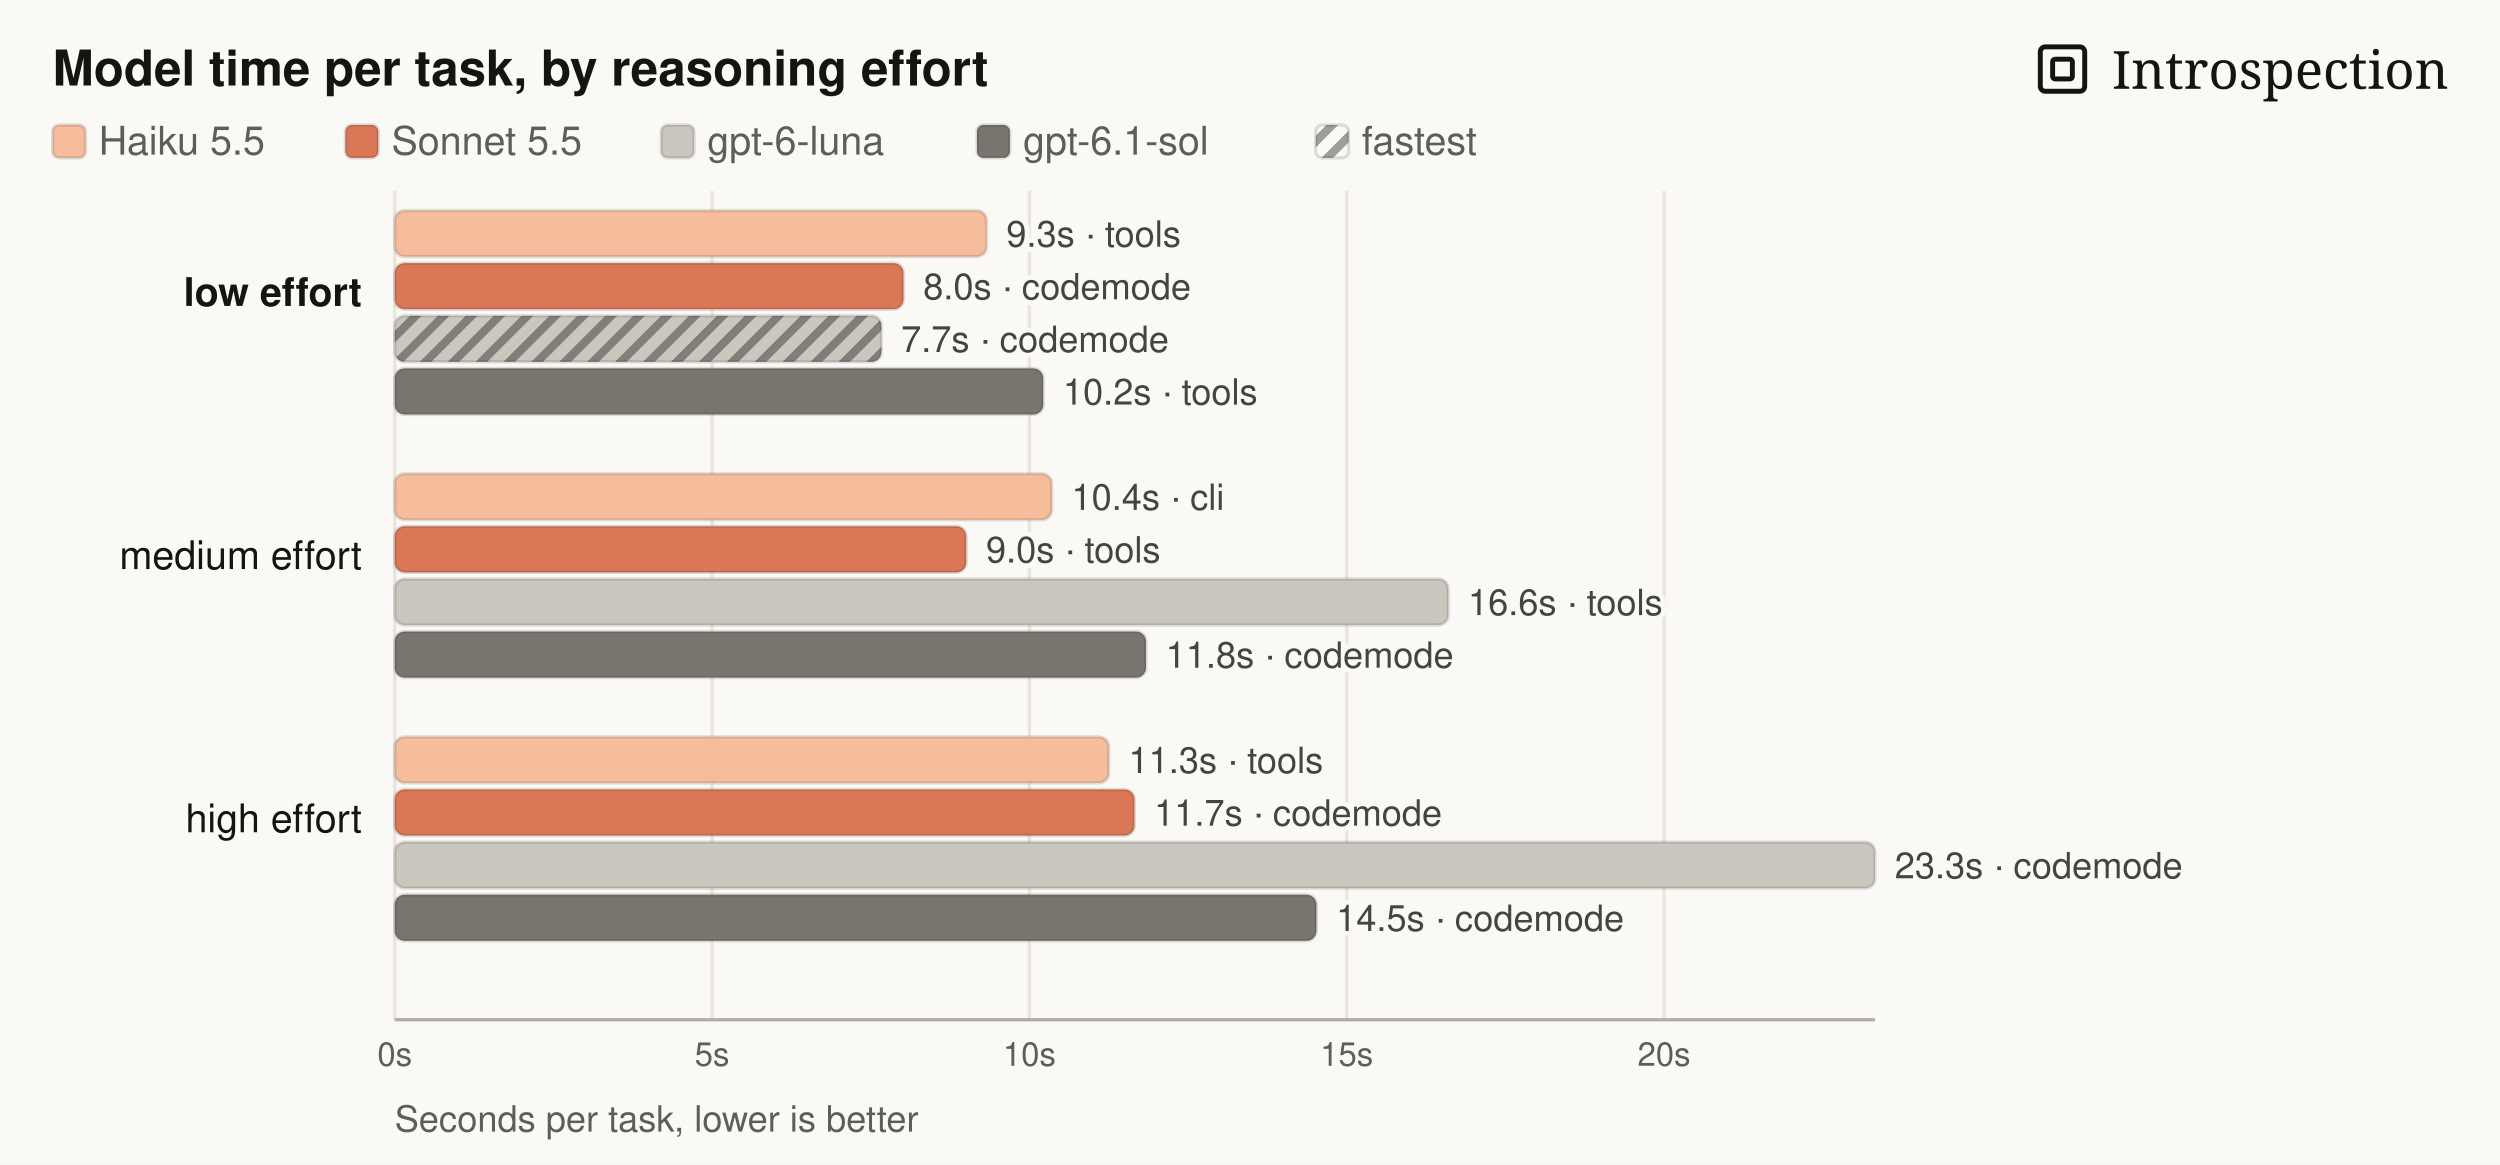
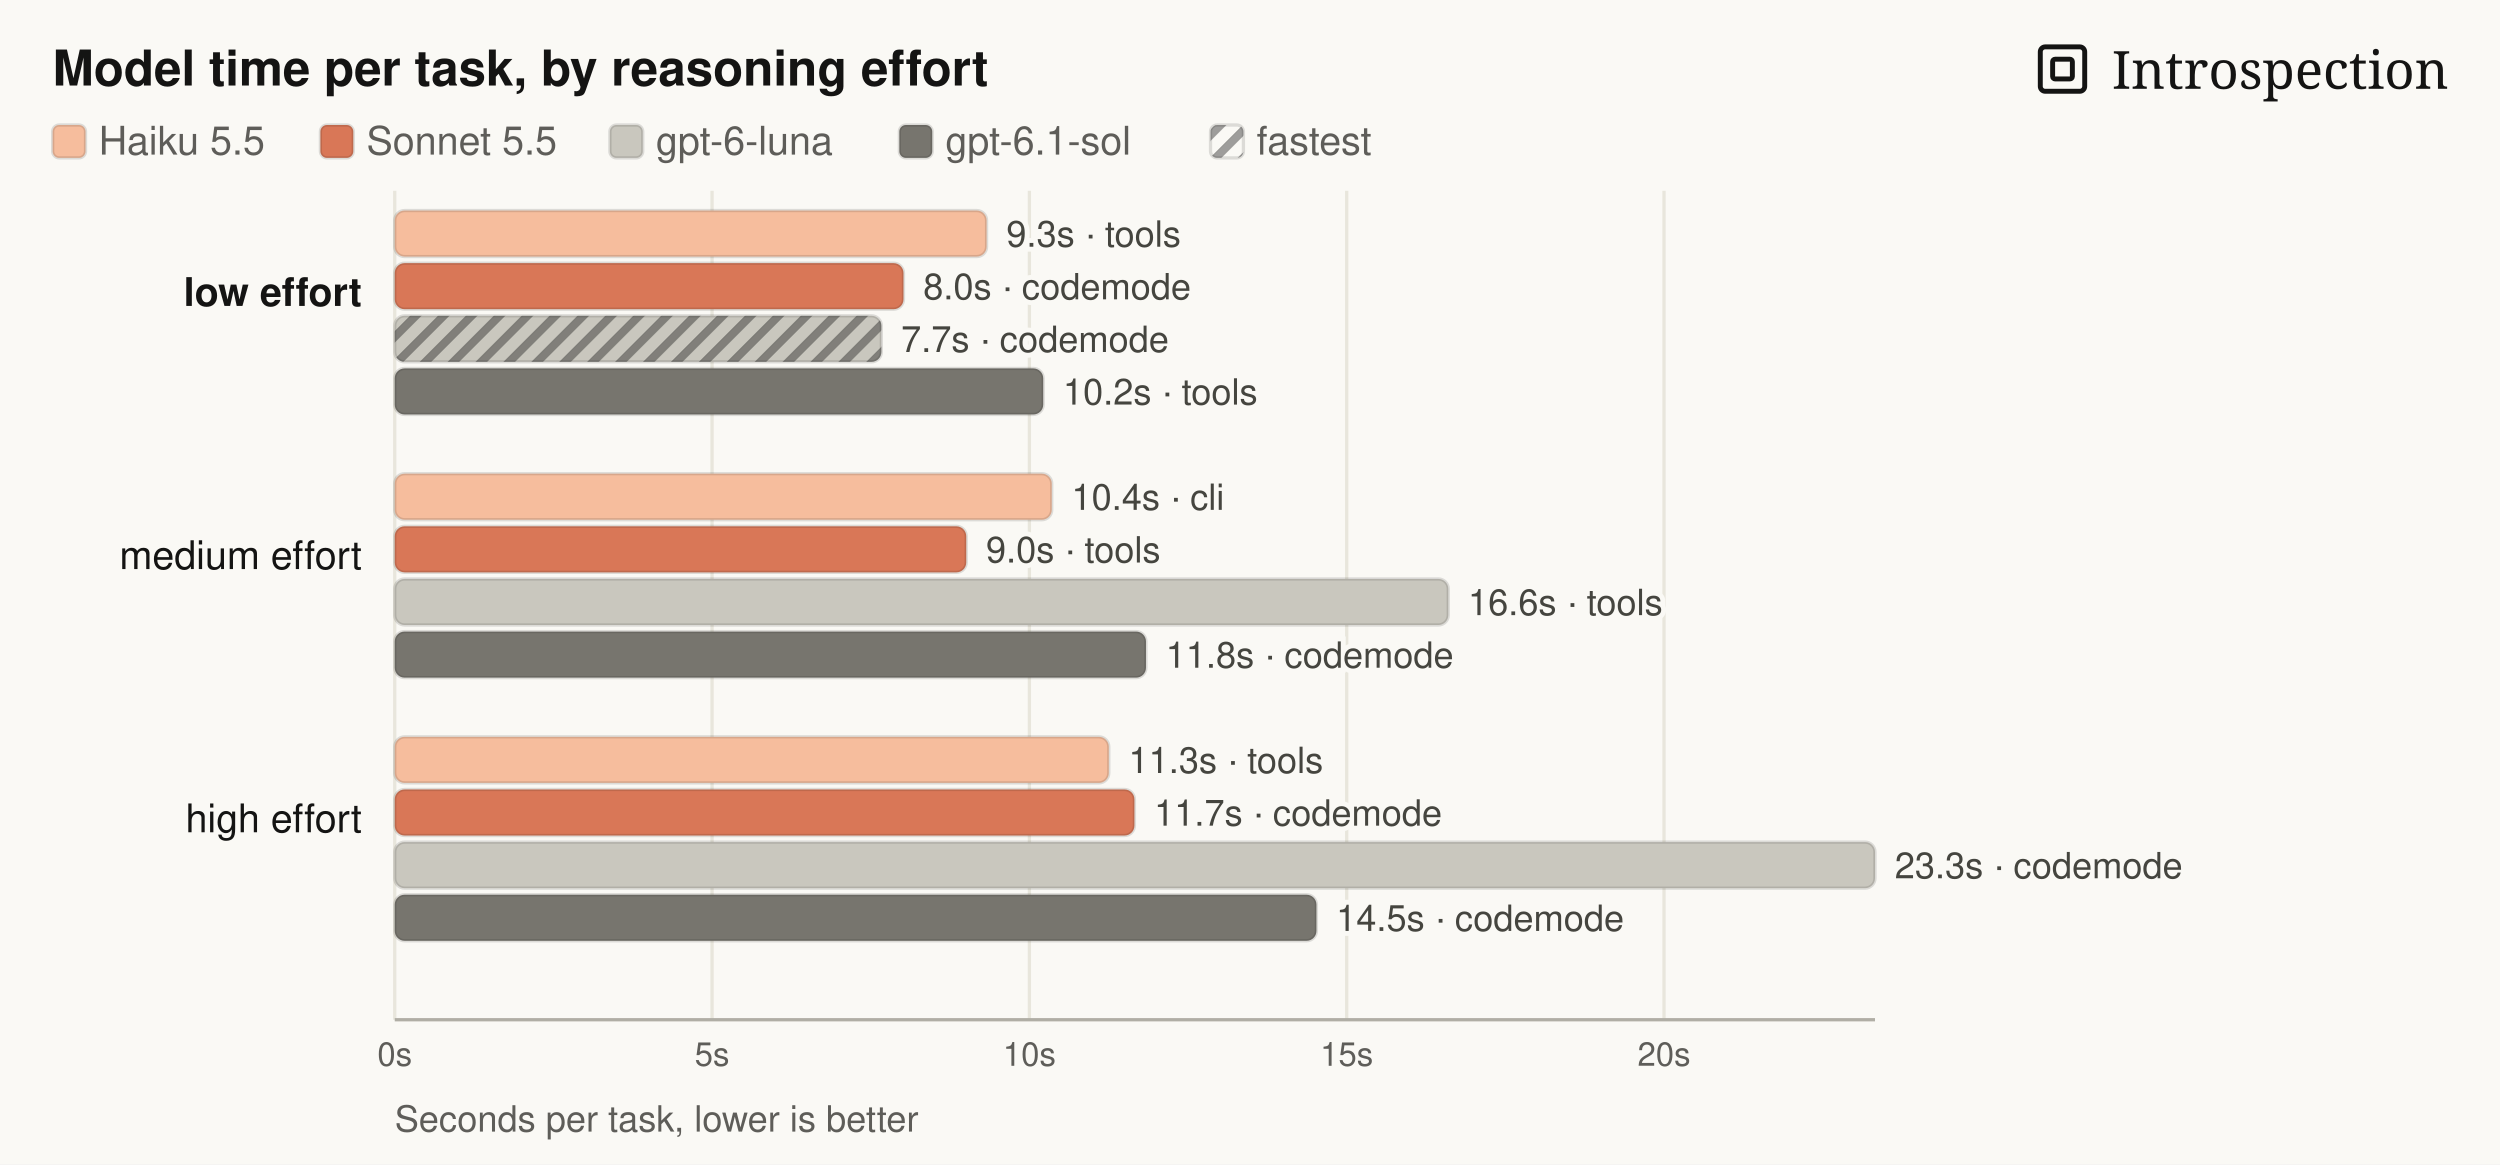
<svg xmlns="http://www.w3.org/2000/svg" width="760" height="354" viewBox="0 0 760 354" font-family="-apple-system, Segoe UI, Helvetica, Arial, sans-serif">
  <defs>
    <pattern id="win-light" patternUnits="userSpaceOnUse" width="6" height="6" patternTransform="rotate(45)">
      <rect width="2.5" height="6" fill="#141413" opacity="0.4" />
    </pattern>
    <pattern id="win-dark" patternUnits="userSpaceOnUse" width="6" height="6" patternTransform="rotate(45)">
      <rect width="2.5" height="6" fill="#ffffff" opacity="0.6" />
    </pattern>
  </defs>
  <rect width="760" height="354" fill="#faf9f5" />
  <text x="16" y="26" font-size="15" font-weight="600" fill="#141413">Model time per task, by reasoning effort</text>
  <g transform="translate(618 12) scale(0.75)" fill="none" stroke="#141413" stroke-width="2" stroke-linecap="round" stroke-linejoin="round">
    <rect x="3" y="3" width="18" height="18" rx="2" />
    <rect x="8" y="8" width="8" height="8" rx="1" />
  </g>
  <text x="642" y="27" font-size="16" font-family="Georgia, serif" fill="#141413">Introspection</text>
  <rect x="16" y="38" width="10" height="10" rx="2" fill="#f6bd9d" stroke="#0000001f" />
  <text x="30" y="47" font-size="12" fill="#5e5d59">Haiku 5.5</text>
-   <rect x="105" y="38" width="10" height="10" rx="2" fill="#d97757" stroke="#0000001f" />
-   <text x="119" y="47" font-size="12" fill="#5e5d59">Sonnet 5.5</text>
-   <rect x="201" y="38" width="10" height="10" rx="2" fill="#c9c7be" stroke="#0000001f" />
-   <text x="215" y="47" font-size="12" fill="#5e5d59">gpt-6-luna</text>
-   <rect x="297" y="38" width="10" height="10" rx="2" fill="#77756e" stroke="#0000001f" />
-   <text x="311" y="47" font-size="12" fill="#5e5d59">gpt-6.1-sol</text>
-   <rect x="400" y="38" width="10" height="10" rx="2" fill="url(#win-light)" stroke="#0000001f" />
-   <text x="414" y="47" font-size="12" fill="#5e5d59">fastest</text>
+   <rect x="97.4" y="38" width="10" height="10" rx="2" fill="#d97757" stroke="#0000001f" />
+   <text x="111.4" y="47" font-size="12" fill="#5e5d59">Sonnet 5.5</text>
+   <rect x="185.4" y="38" width="10" height="10" rx="2" fill="#c9c7be" stroke="#0000001f" />
+   <text x="199.4" y="47" font-size="12" fill="#5e5d59">gpt-6-luna</text>
+   <rect x="273.4" y="38" width="10" height="10" rx="2" fill="#77756e" stroke="#0000001f" />
+   <text x="287.4" y="47" font-size="12" fill="#5e5d59">gpt-6.1-sol</text>
+   <rect x="368" y="38" width="10" height="10" rx="2" fill="url(#win-light)" stroke="#0000001f" />
+   <text x="382" y="47" font-size="12" fill="#5e5d59">fastest</text>
  <line x1="120" y1="58" x2="120" y2="310" stroke="#e8e6dc" />
  <text x="120" y="324" font-size="10" text-anchor="middle" fill="#5e5d59">0s</text>
  <line x1="216.466" y1="58" x2="216.466" y2="310" stroke="#e8e6dc" />
  <text x="216.466" y="324" font-size="10" text-anchor="middle" fill="#5e5d59">5s</text>
  <line x1="312.932" y1="58" x2="312.932" y2="310" stroke="#e8e6dc" />
  <text x="312.932" y="324" font-size="10" text-anchor="middle" fill="#5e5d59">10s</text>
  <line x1="409.397" y1="58" x2="409.397" y2="310" stroke="#e8e6dc" />
  <text x="409.397" y="324" font-size="10" text-anchor="middle" fill="#5e5d59">15s</text>
  <line x1="505.863" y1="58" x2="505.863" y2="310" stroke="#e8e6dc" />
  <text x="505.863" y="324" font-size="10" text-anchor="middle" fill="#5e5d59">20s</text>
  <line x1="120" y1="310" x2="570" y2="310" stroke="#b0aea5" />
  <text x="110" y="93" font-size="12" text-anchor="end" fill="#141413" font-weight="600">low effort</text>
  <rect x="120" y="64" width="179.924" height="14" rx="3" fill="#f6bd9d" stroke="#0000001f" />
  <text x="305.924" y="75" font-size="11" stroke="#faf9f5" stroke-width="3" paint-order="stroke" fill="#45453f">9.3s · tools</text>
  <rect x="120" y="80" width="154.66" height="14" rx="3" fill="#d97757" stroke="#0000001f" />
  <text x="280.66" y="91" font-size="11" stroke="#faf9f5" stroke-width="3" paint-order="stroke" fill="#45453f">8.0s · codemode</text>
  <rect x="120" y="96" width="147.936" height="14" rx="3" fill="#c9c7be" stroke="#0000001f" />
  <rect x="120" y="96" width="147.936" height="14" rx="3" fill="url(#win-light)" />
  <text x="273.936" y="107" font-size="11" stroke="#faf9f5" stroke-width="3" paint-order="stroke" fill="#45453f">7.7s · codemode</text>
  <rect x="120" y="112" width="197.137" height="14" rx="3" fill="#77756e" stroke="#0000001f" />
  <text x="323.137" y="123" font-size="11" stroke="#faf9f5" stroke-width="3" paint-order="stroke" fill="#45453f">10.2s · tools</text>
  <text x="110" y="173" font-size="12" text-anchor="end" fill="#141413" font-weight="400">medium effort</text>
  <rect x="120" y="144" width="199.729" height="14" rx="3" fill="#f6bd9d" stroke="#0000001f" />
  <text x="325.729" y="155" font-size="11" stroke="#faf9f5" stroke-width="3" paint-order="stroke" fill="#45453f">10.4s · cli</text>
  <rect x="120" y="160" width="173.735" height="14" rx="3" fill="#d97757" stroke="#0000001f" />
  <text x="299.735" y="171" font-size="11" stroke="#faf9f5" stroke-width="3" paint-order="stroke" fill="#45453f">9.0s · tools</text>
  <rect x="120" y="176" width="320.279" height="14" rx="3" fill="#c9c7be" stroke="#0000001f" />
  <text x="446.279" y="187" font-size="11" stroke="#faf9f5" stroke-width="3" paint-order="stroke" fill="#45453f">16.6s · tools</text>
  <rect x="120" y="192" width="228.373" height="14" rx="3" fill="#77756e" stroke="#0000001f" />
  <text x="354.373" y="203" font-size="11" stroke="#faf9f5" stroke-width="3" paint-order="stroke" fill="#45453f">11.8s · codemode</text>
  <text x="110" y="253" font-size="12" text-anchor="end" fill="#141413" font-weight="400">high effort</text>
  <rect x="120" y="224" width="217.074" height="14" rx="3" fill="#f6bd9d" stroke="#0000001f" />
  <text x="343.074" y="235" font-size="11" stroke="#faf9f5" stroke-width="3" paint-order="stroke" fill="#45453f">11.3s · tools</text>
  <rect x="120" y="240" width="224.862" height="14" rx="3" fill="#d97757" stroke="#0000001f" />
  <text x="350.862" y="251" font-size="11" stroke="#faf9f5" stroke-width="3" paint-order="stroke" fill="#45453f">11.7s · codemode</text>
  <rect x="120" y="256" width="450" height="14" rx="3" fill="#c9c7be" stroke="#0000001f" />
  <text x="576" y="267" font-size="11" stroke="#faf9f5" stroke-width="3" paint-order="stroke" fill="#45453f">23.3s · codemode</text>
  <rect x="120" y="272" width="280.195" height="14" rx="3" fill="#77756e" stroke="#0000001f" />
  <text x="406.195" y="283" font-size="11" stroke="#faf9f5" stroke-width="3" paint-order="stroke" fill="#45453f">14.5s · codemode</text>
  <text x="120" y="344" font-size="11" fill="#5e5d59">Seconds per task, lower is better</text>
</svg>
